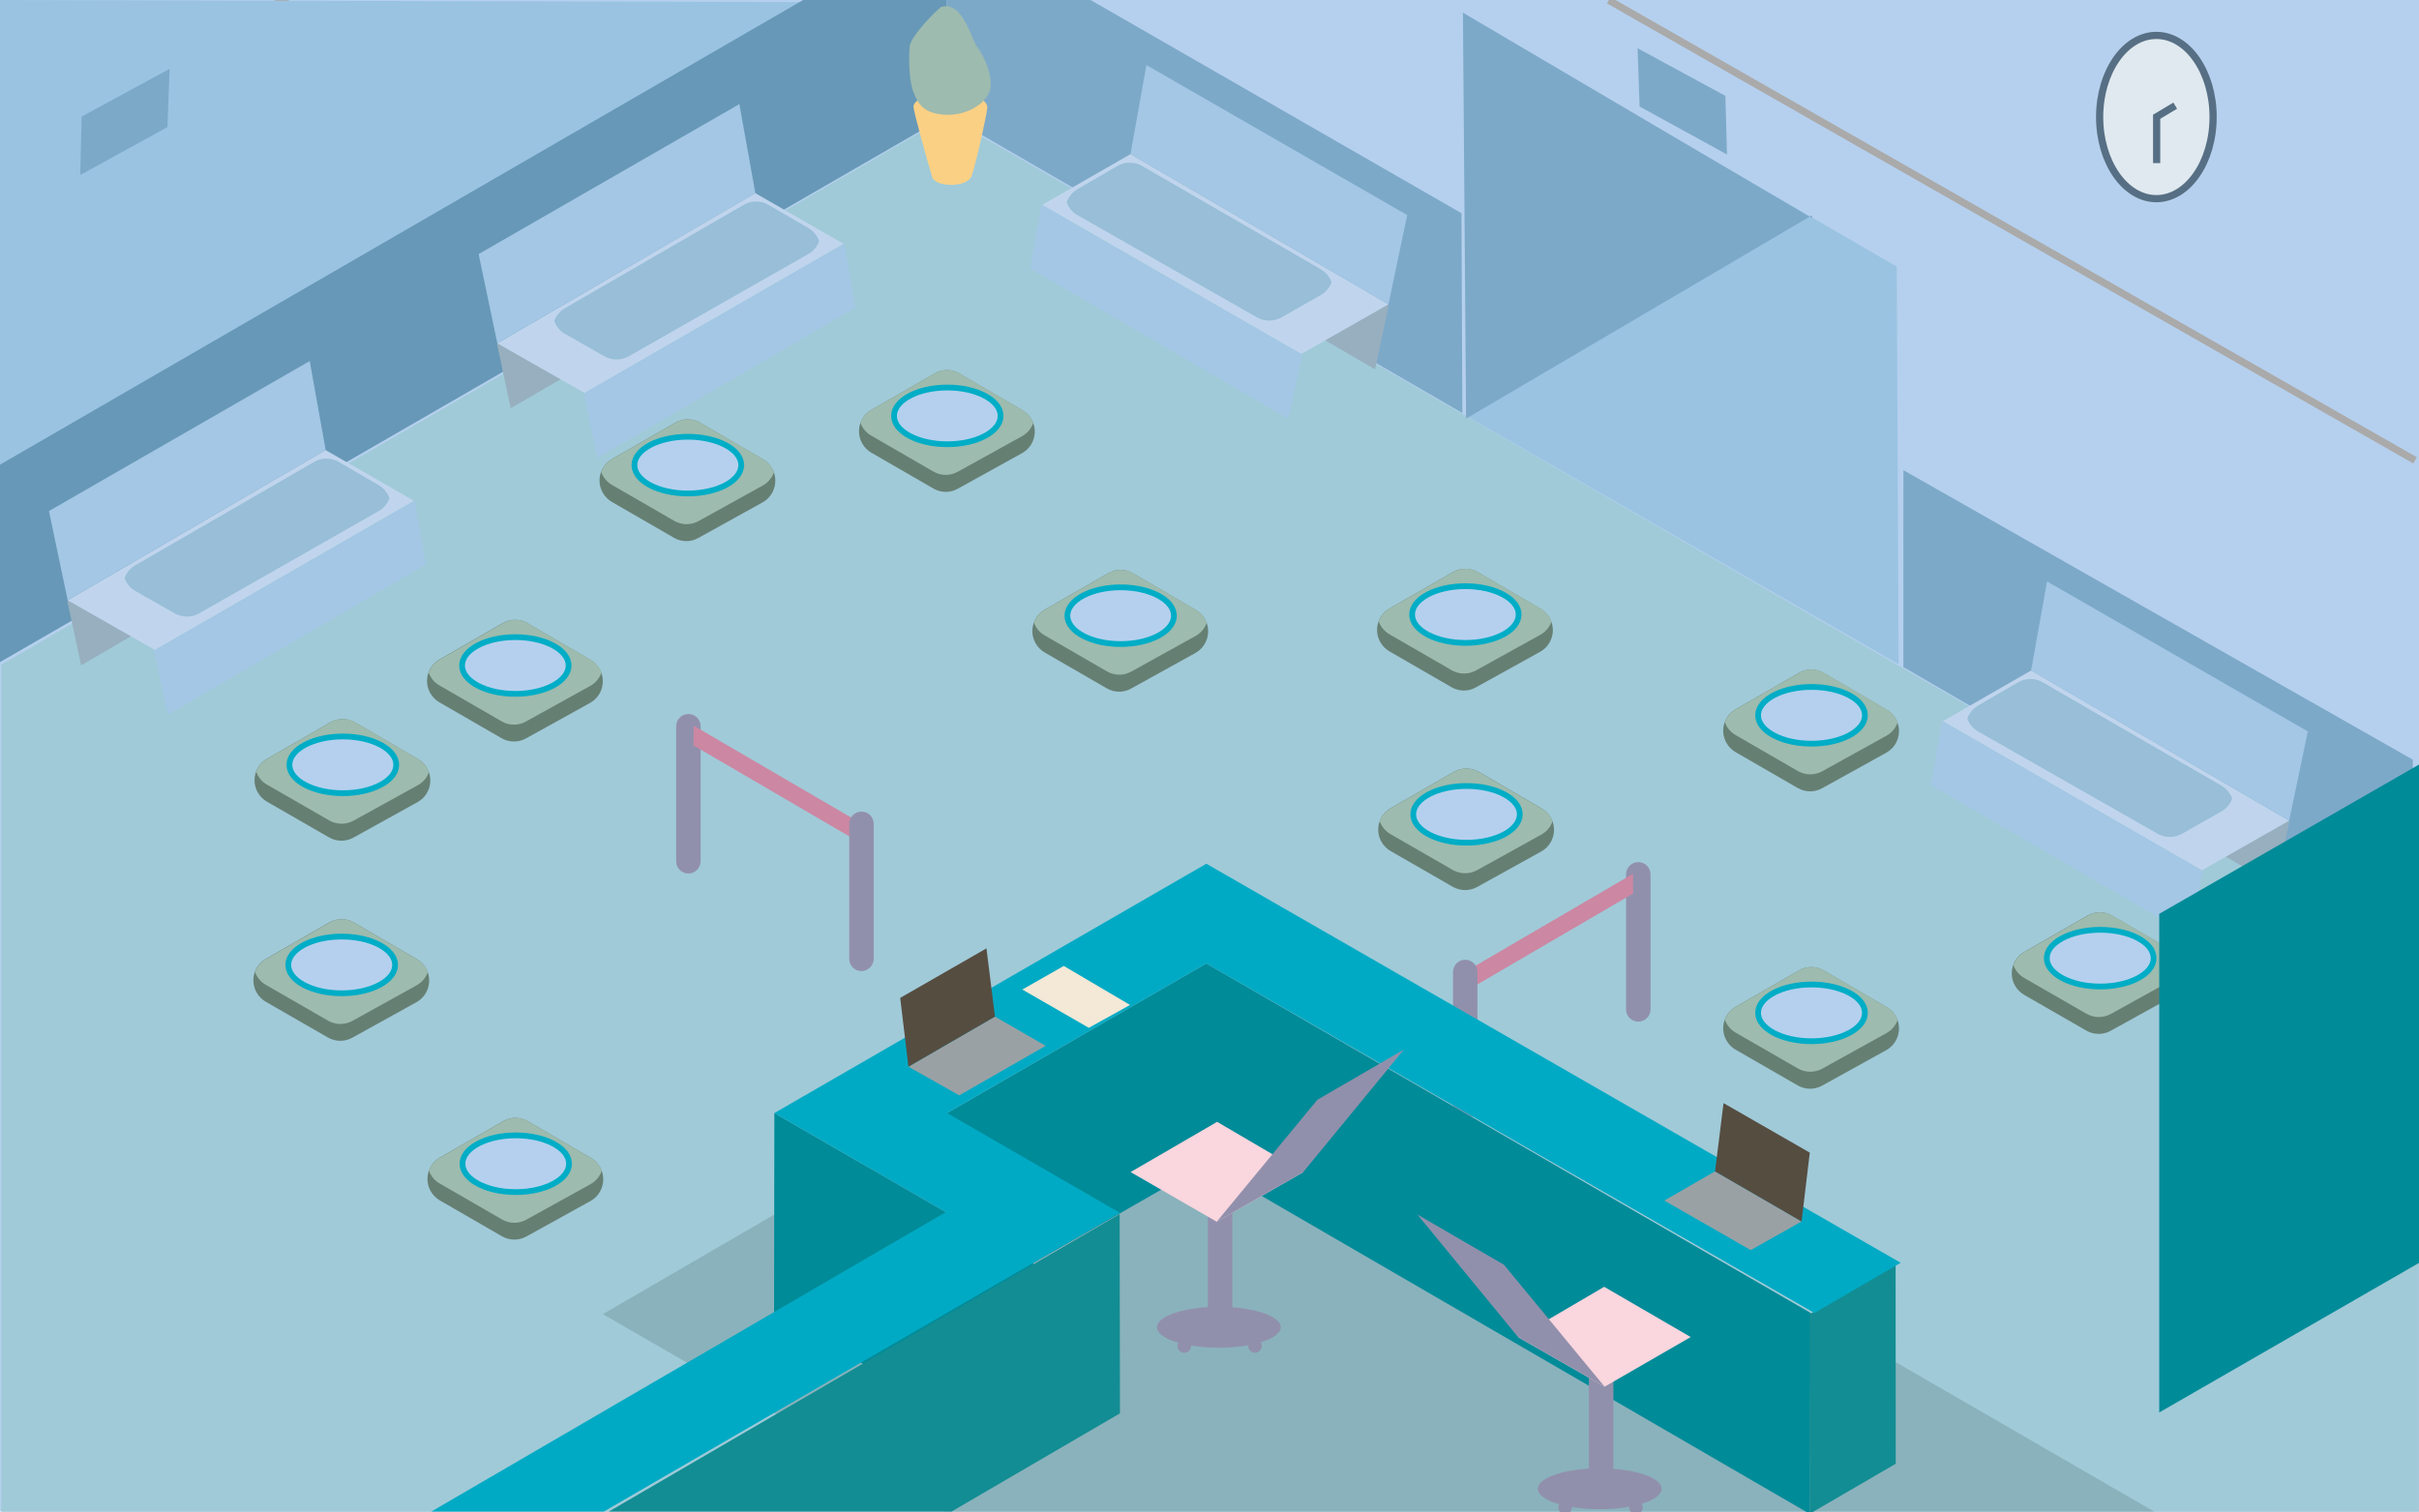
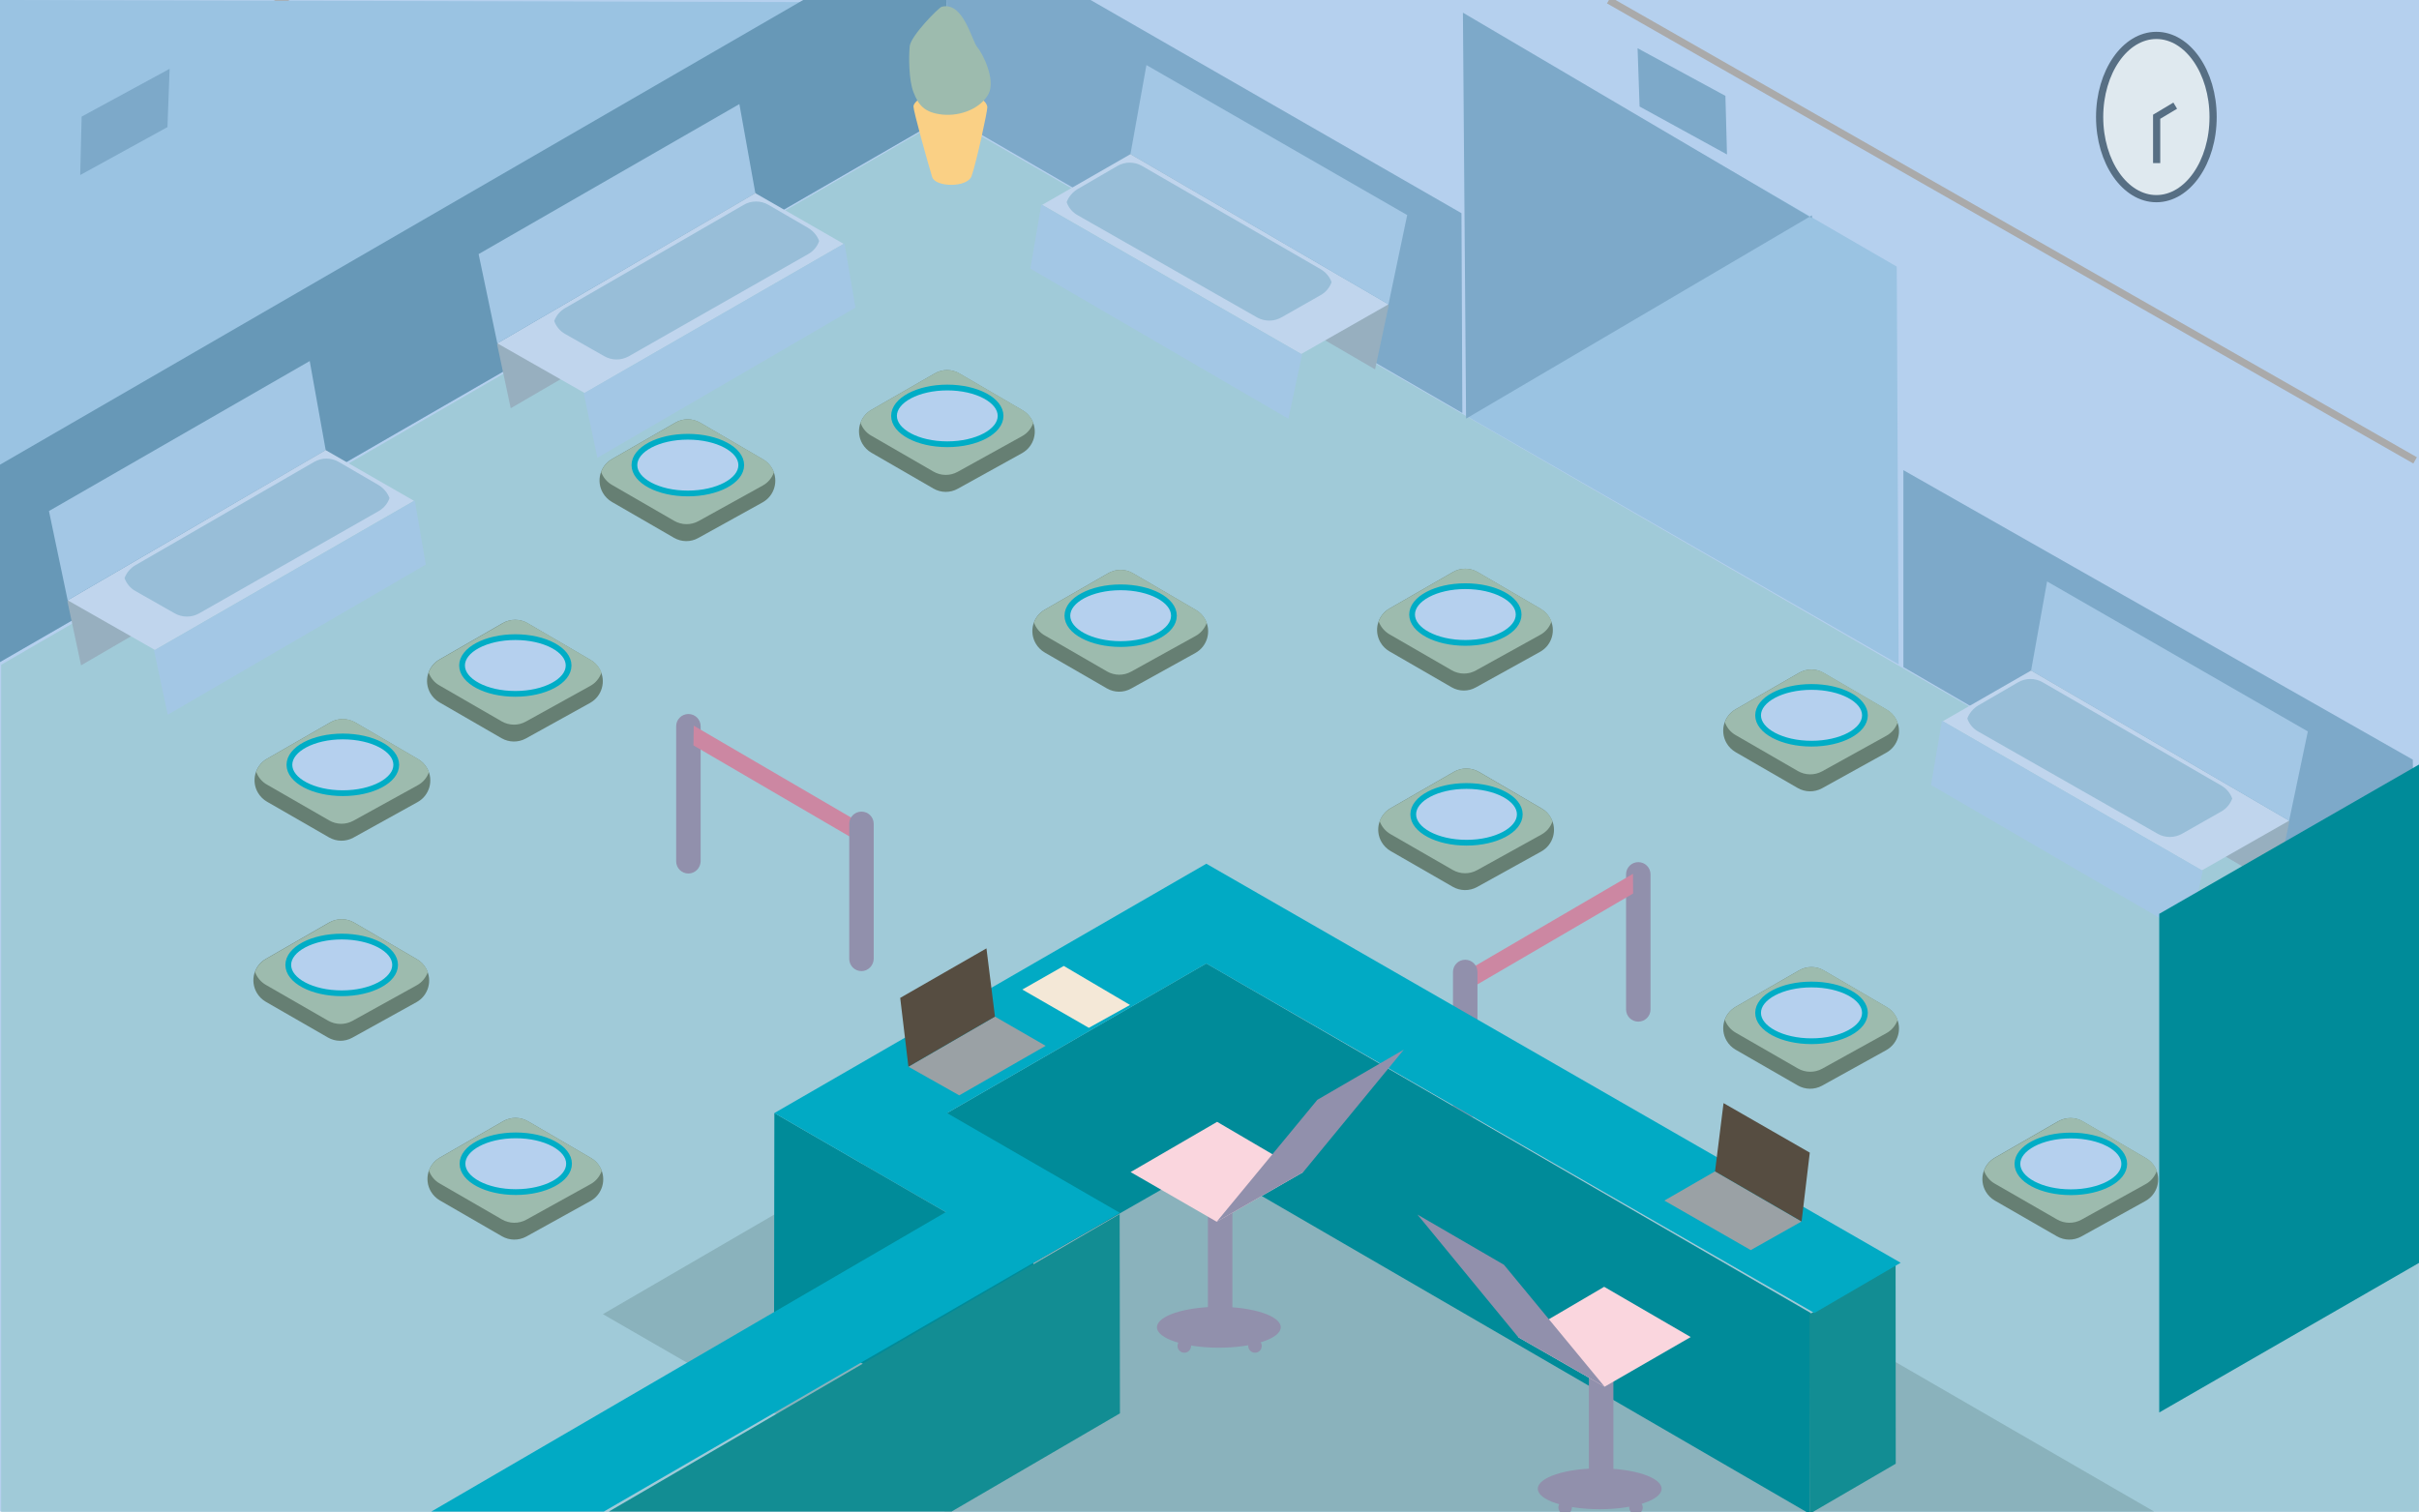
<svg xmlns="http://www.w3.org/2000/svg" version="1.1" id="HOSPITAL" x="0px" y="0px" viewBox="0 0 1680 1050" style="enable-background:new 0 0 1680 1050;" xml:space="preserve">
  <style type="text/css">
	.st0{fill:#B5D0EE;}
	.st1{fill:none;stroke:#AAAAAA;stroke-width:5;stroke-miterlimit:10;}
	.st2{fill:#7DA9C9;}
	.st3{fill:#9AC3E2;}
	.st4{fill:#A0CAD8;}
	.st5{fill:#6798B7;}
	.st6{fill:#97AFBF;}
	.st7{fill:#C0D5ED;}
	.st8{fill:#A3C7E5;}
	.st9{fill:#98BED8;}
	.st10{fill:#667F73;}
	.st11{fill:#9DBBAE;}
	.st12{fill:#B5D0EE;stroke:#00ADC6;stroke-width:4;stroke-miterlimit:10;}
	.st13{fill:#9190AC;}
	.st14{fill:#CC87A2;}
	.st15{fill:#8AB2BC;}
	.st16{fill:#008B99;}
	.st17{fill:#128D93;}
	.st18{fill:#01AAC4;}
	.st19{fill:#F4E8D7;}
	.st20{fill:#9AA1A5;}
	.st21{fill:#564D41;}
	.st22{fill:#FAD085;}
	.st23{fill:#DFE9EF;stroke:#576F84;stroke-width:5;stroke-miterlimit:10;}
	.st24{fill:none;stroke:#576F84;stroke-width:5;stroke-miterlimit:10;}
	.st25{display:none;}
	.st26{display:inline;fill:#A1CAD8;}
	.st27{display:inline;fill:#F9B9A2;}
	.st28{display:inline;opacity:0.56;fill:#C8A498;enable-background:new    ;}
	.st29{display:inline;}
	.st30{fill:#5D4D49;}
	.st31{fill:#96736B;}
	.st32{display:inline;fill:#3E65A0;}
	.st33{display:inline;opacity:0.22;fill:#3E65A0;enable-background:new    ;}
	.st34{display:inline;fill:#5D4D49;}
	.st35{display:inline;fill:#C0D6EE;}
	.st36{display:inline;opacity:0.44;fill:#3E65A0;enable-background:new    ;}
	.st37{display:inline;fill:#404040;}
	.st38{fill:#FAD6DE;}
</style>
  <g id="CLINICA">
    <g id="BACK">
      <rect class="st0" width="1680" height="1050" />
      <line class="st1" x1="1677.3" y1="319.8" x2="1117.3" y2="0.2" />
      <polygon class="st2" points="658.6,80.3 1015.6,286.9 1015,148.1 757.4,0 657.4,0   " />
      <polygon class="st2" points="1677.6,670 1321.9,463.4 1321.9,326.6 1675.7,527.7   " />
      <line class="st1" x1="-1.1" y1="113.9" x2="202.1" y2="-3.4" />
      <polygon class="st3" points="658.6,79.7 0,459.9 0,0 657.5,1.7   " />
      <polygon class="st4" points="1679.9,1050.2 1679.9,671 657.9,81 0.8,461.8 0.8,1050.2   " />
      <polygon class="st5" points="0,322.8 0,459.9 658.6,79.7 657.4,0 557.8,0   " />
      <polygon class="st3" points="1018.2,11.9 1018.2,288.8 1318.6,461.5 1317.3,185.2   " />
      <polygon class="st2" points="1016,8.8 1018.2,290.8 1258.4,149.6 1258.4,151.5   " />
      <g>
        <polygon class="st6" points="46.8,417.6 56.3,462.2 235.5,357.9 226.3,312.3    " />
        <polygon class="st7" points="47,417 107.6,451.5 287.5,347.9 226.2,312.7    " />
        <polygon class="st8" points="34,355 47,417 226.2,312.7 215.1,250.8    " />
        <polygon class="st8" points="107,451.9 116.5,496.5 295.7,392.2 288.1,347.7    " />
        <path class="st9" d="M263,337l-27.7-16.1c-5.3-3.1-11.9-3.1-17.2,0l-124,71.7c-3.5,2-6.2,5.2-7.6,9c1.4,3.8,4,7,7.6,9l27.1,15.4     c5.2,3,11.6,3.1,16.9,0.2l124.6-71c3.7-2,6.5-5.3,7.8-9.2C269.1,342.2,266.4,339.1,263,337z" />
      </g>
      <g>
        <polygon class="st6" points="345.2,239 354.7,283.6 533.9,179.3 524.8,133.7    " />
        <polygon class="st7" points="345.4,238.5 406,273 585.9,169.4 524.6,134.2    " />
        <polygon class="st8" points="332.4,176.5 345.4,238.5 524.6,134.2 513.5,72.3    " />
        <polygon class="st8" points="405.4,273.3 414.9,318 594.1,213.7 586.5,169.1    " />
        <path class="st9" d="M561.4,158.4l-27.7-16.1c-5.3-3.1-11.9-3.1-17.2,0l-124,71.7c-3.5,2-6.2,5.2-7.6,9c1.4,3.8,4,7,7.6,9     l27.1,15.4c5.2,3,11.6,3.1,16.9,0.2l124.6-71c3.7-2,6.5-5.3,7.8-9.2C567.5,163.6,564.8,160.5,561.4,158.4z" />
      </g>
      <g>
        <polygon class="st6" points="784.9,106.7 775.8,152.3 955,256.6 964.5,212    " />
        <polygon class="st7" points="785.1,107.1 723.8,142.3 903.7,245.9 964.3,211.4    " />
        <polygon class="st8" points="796.2,45.2 785.1,107.1 964.3,211.4 977.3,149.4    " />
        <polygon class="st8" points="723.2,142.1 715.6,186.6 894.8,290.9 904.3,246.3    " />
        <path class="st9" d="M740.8,140.4c1.3,3.9,4.1,7.2,7.8,9.2l124.6,71c5.3,2.9,11.7,2.8,16.9-0.2l27.1-15.4c3.6-2,6.2-5.2,7.6-9     c-1.4-3.8-4.1-7-7.6-9l-124-71.7c-5.3-3.1-11.9-3.1-17.2,0l-27.7,16.1C744.9,133.5,742.2,136.6,740.8,140.4z" />
      </g>
      <g>
        <polygon class="st6" points="1410.4,465.4 1401.3,511 1580.5,615.3 1590,570.6    " />
        <polygon class="st7" points="1410.6,465.8 1349.3,501 1529.2,604.6 1589.8,570.1    " />
        <polygon class="st8" points="1421.7,403.9 1410.6,465.8 1589.8,570.1 1602.8,508.1    " />
        <polygon class="st8" points="1348.7,500.7 1341.1,545.3 1520.3,649.6 1529.8,604.9    " />
        <path class="st9" d="M1366.3,499.1c1.3,3.9,4.1,7.2,7.8,9.2l124.6,71c5.3,2.9,11.7,2.8,16.9-0.2l27.1-15.4c3.6-2,6.2-5.2,7.6-9     c-1.4-3.8-4.1-7-7.6-9l-124-71.7c-5.3-3.1-11.9-3.1-17.2,0l-27.7,16.1C1370.4,492.2,1367.7,495.3,1366.3,499.1z" />
      </g>
      <g id="niveles">
        <g id="cojin">
          <path class="st10" d="M349.5,778.8l-44,25.3c-8.2,4.7-11.1,15.2-6.3,23.5c1.5,2.6,3.7,4.8,6.3,6.3l43.1,24.9      c5.2,3,11.6,3.1,16.9,0.2l44.6-24.7c8.3-4.6,11.3-15.1,6.7-23.4c-1.5-2.7-3.7-5-6.4-6.5l-43.7-25.5      C361.4,775.8,354.8,775.8,349.5,778.8z" />
          <path class="st11" d="M410.4,804.4l-43.7-25.5c-5.3-3.1-11.9-3.1-17.2,0l-44,25.3c-3.5,2-6.2,5.2-7.6,9c1.4,3.8,4,7,7.6,9      l43.1,24.9c5.2,3,11.6,3.1,16.9,0.2l44.6-24.7c3.7-2,6.4-5.3,7.8-9.2C416.6,809.6,413.9,806.4,410.4,804.4z" />
          <ellipse class="st12" cx="358.2" cy="808.4" rx="37" ry="19.7" />
        </g>
        <g id="cojin-2">
          <path class="st10" d="M228.6,640.8l-44,25.3c-8.2,4.7-11.1,15.2-6.3,23.5c1.5,2.6,3.7,4.8,6.3,6.3l43.1,24.8      c5.2,3,11.6,3.1,16.9,0.2l44.6-24.7c8.3-4.6,11.3-15.1,6.7-23.4c-1.5-2.7-3.7-5-6.4-6.5l-43.7-25.5      C240.6,637.8,234,637.8,228.6,640.8z" />
          <path class="st11" d="M289.6,666.4l-43.7-25.5c-5.3-3.1-11.9-3.1-17.2,0l-44,25.3c-3.5,2-6.2,5.2-7.6,9c1.4,3.8,4.1,7,7.6,9      l43.1,24.8c5.2,3,11.6,3.1,16.9,0.2l44.6-24.7c3.7-2,6.4-5.3,7.8-9.2C295.8,671.6,293.1,668.4,289.6,666.4z" />
          <ellipse class="st12" cx="237.3" cy="670.3" rx="37.1" ry="19.7" />
        </g>
        <g id="cojin-3">
          <path class="st10" d="M229.4,501.8l-44,25.3c-8.2,4.7-11.1,15.3-6.3,23.5c1.5,2.6,3.7,4.8,6.3,6.3l43.1,24.8      c5.2,3,11.6,3.1,16.9,0.2l44.6-24.7c8.3-4.6,11.3-15.1,6.7-23.4c-1.5-2.7-3.7-5-6.4-6.5l-43.7-25.5      C241.3,498.8,234.7,498.7,229.4,501.8z" />
          <path class="st11" d="M290.4,527.3l-43.7-25.5c-5.3-3.1-11.9-3.1-17.2,0l-44,25.3c-3.5,2-6.2,5.2-7.6,9c1.4,3.8,4,7,7.6,9      l43.1,24.8c5.2,3,11.6,3.1,16.9,0.2l44.6-24.6c3.7-2,6.5-5.3,7.8-9.2C296.5,532.5,293.8,529.4,290.4,527.3z" />
          <ellipse class="st12" cx="238.1" cy="531.3" rx="37.1" ry="19.7" />
        </g>
        <g id="cojin-4">
          <path class="st10" d="M349.2,432.8l-44,25.3c-8.2,4.7-11.1,15.2-6.3,23.5c1.5,2.6,3.7,4.8,6.3,6.3l43.1,24.9      c5.2,3,11.6,3.1,16.9,0.2l44.6-24.7c8.3-4.6,11.3-15.1,6.7-23.4c-1.5-2.7-3.7-5-6.4-6.5l-43.7-25.5      C361.2,429.8,354.6,429.8,349.2,432.8z" />
          <path class="st11" d="M410.2,458.4l-43.7-25.5c-5.3-3.1-11.9-3.1-17.2,0l-44,25.3c-3.5,2-6.2,5.2-7.6,9c1.4,3.8,4,7,7.6,9      l43.1,24.9c5.2,3,11.6,3.1,16.9,0.1l44.6-24.7c3.7-2,6.4-5.3,7.8-9.2C416.4,463.5,413.7,460.4,410.2,458.4z" />
          <ellipse class="st12" cx="357.9" cy="462.3" rx="37" ry="19.7" />
        </g>
        <g id="cojin-5">
          <path class="st10" d="M469,293.6l-44,25.3c-8.2,4.7-11.1,15.2-6.3,23.5c1.5,2.6,3.7,4.8,6.3,6.3l43.1,24.9      c5.2,3,11.6,3.1,16.9,0.1l44.6-24.7c8.3-4.6,11.3-15.1,6.7-23.4c-1.5-2.7-3.7-5-6.4-6.5l-43.7-25.5      C480.9,290.5,474.3,290.5,469,293.6z" />
          <path class="st11" d="M530,319.1l-43.7-25.5c-5.3-3.1-11.9-3.1-17.2,0l-44,25.3c-3.5,2-6.2,5.2-7.6,9c1.4,3.8,4.1,7,7.6,9      l43.1,24.9c5.2,3,11.6,3.1,16.9,0.2l44.6-24.7c3.7-2,6.4-5.3,7.8-9.2C536.1,324.3,533.5,321.1,530,319.1z" />
          <ellipse class="st12" cx="477.7" cy="323.1" rx="37.1" ry="19.7" />
        </g>
        <g id="cojin-6">
          <path class="st10" d="M649.2,259.4l-44,25.3c-8.2,4.7-11.1,15.2-6.3,23.5c1.5,2.6,3.7,4.8,6.3,6.3l43.1,24.9      c5.2,3,11.6,3.1,16.9,0.1l44.6-24.7c8.3-4.6,11.3-15,6.7-23.3c-1.5-2.7-3.7-5-6.4-6.5l-43.7-25.5      C661.1,256.3,654.5,256.3,649.2,259.4z" />
          <path class="st11" d="M710.1,284.9l-43.7-25.5c-5.3-3.1-11.9-3.1-17.2,0l-44,25.3c-3.5,2-6.2,5.2-7.6,9c1.4,3.8,4,7,7.6,9      l43.1,24.9c5.2,3,11.6,3.1,16.9,0.1l44.6-24.7c3.7-2,6.4-5.3,7.8-9.2C716.3,290.1,713.6,286.9,710.1,284.9z" />
          <ellipse class="st12" cx="657.9" cy="288.9" rx="37" ry="19.7" />
        </g>
        <g id="cojin-7">
          <path class="st10" d="M769.6,398.2l-44,25.3c-8.2,4.7-11.1,15.2-6.3,23.5c1.5,2.6,3.7,4.8,6.3,6.3l43.1,24.9      c5.2,3,11.6,3.1,16.9,0.1l44.6-24.7c8.3-4.6,11.3-15.1,6.7-23.4c-1.5-2.7-3.7-5-6.4-6.5l-43.7-25.5      C781.5,395.1,775,395.1,769.6,398.2z" />
          <path class="st11" d="M830.6,423.7l-43.7-25.5c-5.3-3.1-11.9-3.1-17.2,0l-44,25.3c-3.5,2-6.2,5.2-7.6,9c1.4,3.8,4,7,7.6,9      l43.1,24.9c5.2,3,11.6,3.1,16.9,0.1l44.6-24.7c3.7-2,6.4-5.3,7.8-9.2C836.7,428.9,834.1,425.7,830.6,423.7z" />
          <ellipse class="st12" cx="778.3" cy="427.7" rx="37" ry="19.7" />
        </g>
        <g id="cojin-8">
          <path class="st10" d="M1009,397.4l-44,25.3c-8.2,4.7-11.1,15.2-6.3,23.5c1.5,2.6,3.7,4.8,6.3,6.3l43.1,24.9      c5.2,3,11.6,3.1,16.9,0.1l44.6-24.7c8.3-4.6,11.3-15.1,6.7-23.4c-1.5-2.7-3.7-5-6.4-6.5l-43.7-25.5      C1020.9,394.3,1014.3,394.3,1009,397.4z" />
          <path class="st11" d="M1070,422.9l-43.7-25.5c-5.3-3.1-11.9-3.1-17.2,0l-44,25.3c-3.5,2-6.2,5.2-7.6,9c1.4,3.8,4.1,7,7.6,9      l43.1,24.9c5.2,3,11.6,3.1,16.9,0.1l44.6-24.7c3.7-2,6.4-5.3,7.8-9.2C1076.2,428.1,1073.5,424.9,1070,422.9z" />
          <ellipse class="st12" cx="1017.7" cy="426.9" rx="37" ry="19.7" />
        </g>
        <g id="cojin-9">
          <path class="st10" d="M1009.8,536.1l-44,25.3c-8.2,4.7-11.1,15.3-6.3,23.5c1.5,2.6,3.7,4.8,6.3,6.3l43.1,24.8      c5.2,3,11.6,3.1,16.9,0.2l44.6-24.7c8.3-4.6,11.3-15,6.7-23.4c-1.5-2.7-3.7-5-6.4-6.5l-43.7-25.5      C1021.7,533.1,1015.1,533.1,1009.8,536.1z" />
          <path class="st11" d="M1070.7,561.7l-43.7-25.5c-5.3-3.1-11.9-3.1-17.2,0l-44,25.3c-3.5,2-6.2,5.2-7.6,9c1.4,3.8,4.1,7,7.6,9      l43.1,24.8c5.2,3,11.6,3.1,16.9,0.2l44.6-24.7c3.7-2,6.5-5.3,7.8-9.2C1076.9,566.8,1074.2,563.7,1070.7,561.7z" />
          <ellipse class="st12" cx="1018.5" cy="565.7" rx="37" ry="19.7" />
        </g>
        <g id="cojin-10">
          <path class="st10" d="M1249.4,467.4l-44,25.3c-8.2,4.7-11.1,15.2-6.3,23.5c1.5,2.6,3.7,4.8,6.3,6.3l43.1,24.9      c5.2,3,11.6,3.1,16.9,0.2l44.6-24.7c8.3-4.6,11.3-15.1,6.7-23.4c-1.5-2.7-3.7-5-6.4-6.5l-43.7-25.5      C1261.3,464.3,1254.8,464.3,1249.4,467.4z" />
          <path class="st11" d="M1310.4,492.9l-43.7-25.5c-5.3-3.1-11.9-3.1-17.2,0l-44,25.3c-3.5,2-6.2,5.2-7.6,9c1.4,3.8,4,7,7.6,9      l43.1,24.9c5.2,3,11.6,3.1,16.9,0.2l44.6-24.7c3.7-2,6.4-5.3,7.8-9.2C1316.5,498.1,1313.9,494.9,1310.4,492.9z" />
          <ellipse class="st12" cx="1258.1" cy="496.9" rx="37.1" ry="19.7" />
        </g>
        <g id="cojin-11">
          <path class="st10" d="M1249.4,674.1l-44,25.3c-8.2,4.7-11.1,15.2-6.3,23.5c1.5,2.6,3.7,4.8,6.3,6.3l43.1,24.8      c5.2,3,11.6,3.1,16.9,0.2l44.6-24.7c8.3-4.6,11.3-15.1,6.7-23.4c-1.5-2.7-3.7-5-6.4-6.5l-43.7-25.5      C1261.3,671,1254.8,671,1249.4,674.1z" />
          <path class="st11" d="M1310.4,699.6l-43.7-25.5c-5.3-3.1-11.9-3.1-17.2,0l-44,25.3c-3.5,2-6.2,5.2-7.6,9c1.4,3.8,4.1,7,7.6,9      l43.1,24.8c5.2,3,11.6,3.1,16.9,0.2l44.6-24.7c3.7-2,6.4-5.3,7.8-9.2C1316.5,704.8,1313.9,701.6,1310.4,699.6z" />
          <ellipse class="st12" cx="1258.1" cy="703.6" rx="37.1" ry="19.7" />
        </g>
        <g id="cojin-12">
-           <path class="st10" d="M1449.8,636l-44,25.3c-8.2,4.7-11.1,15.2-6.3,23.5c1.5,2.6,3.7,4.8,6.3,6.3l43.1,24.8      c5.2,3,11.6,3.1,16.9,0.2l44.6-24.7c8.3-4.6,11.3-15,6.7-23.3c-1.5-2.7-3.7-5-6.4-6.5l-43.8-25.5      C1461.8,633,1455.2,633,1449.8,636z" />
-           <path class="st11" d="M1510.8,661.6l-43.7-25.5c-5.3-3.1-11.9-3.1-17.2,0l-44,25.3c-3.5,2-6.2,5.2-7.6,9c1.4,3.8,4,7,7.6,9      l43.1,24.8c5.2,3,11.6,3.1,16.9,0.2l44.6-24.7c3.7-2,6.4-5.3,7.8-9.2C1517,666.8,1514.3,663.6,1510.8,661.6z" />
-           <ellipse class="st12" cx="1458.6" cy="665.6" rx="37.1" ry="19.7" />
+           <path class="st10" d="M1429.4,778.9l-44,25.3c-8.2,4.7-11.1,15.2-6.3,23.5c1.5,2.6,3.7,4.8,6.3,6.3l43.1,24.8      c5.2,3,11.6,3.1,16.9,0.2l44.6-24.7c8.3-4.6,11.3-15,6.7-23.3c-1.5-2.7-3.7-5-6.4-6.5l-43.8-25.5      C1441.4,775.9,1434.8,775.9,1429.4,778.9z" />
+           <path class="st11" d="M1490.4,804.5l-43.7-25.5c-5.3-3.1-11.9-3.1-17.2,0l-44,25.3c-3.5,2-6.2,5.2-7.6,9c1.4,3.8,4,7,7.6,9      l43.1,24.8c5.2,3,11.6,3.1,16.9,0.2l44.6-24.7c3.7-2,6.4-5.3,7.8-9.2C1496.6,809.7,1493.9,806.5,1490.4,804.5z" />
+           <ellipse class="st12" cx="1438.2" cy="808.5" rx="37.1" ry="19.7" />
        </g>
      </g>
      <g id="cerca_2">
        <path class="st13" d="M1137.8,709.7L1137.8,709.7c4.7,0,8.5-3.8,8.5-8.5v-93.8c0-4.7-3.8-8.5-8.5-8.5l0,0c-4.7,0-8.5,3.8-8.5,8.5     v93.8C1129.3,705.9,1133.1,709.7,1137.8,709.7z" />
        <polygon class="st14" points="1018.5,674.5 1018.4,688.3 1134.2,620.7 1134.1,607    " />
        <path class="st13" d="M1017.6,777.5L1017.6,777.5c4.7,0,8.5-3.8,8.5-8.5v-93.8c0-4.7-3.8-8.5-8.5-8.5l0,0c-4.7,0-8.5,3.8-8.5,8.5     V769C1009.1,773.7,1012.9,777.5,1017.6,777.5z" />
      </g>
      <g id="Cerca1">
        <path class="st13" d="M478.1,606.8L478.1,606.8c-4.7,0-8.5-3.8-8.5-8.5v-93.8c0-4.7,3.8-8.5,8.5-8.5l0,0c4.7,0,8.5,3.8,8.5,8.5     v93.8C486.5,603,482.7,606.8,478.1,606.8z" />
        <polygon class="st14" points="481.8,504.1 481.6,517.8 597.4,585.4 597.4,571.6    " />
        <path class="st13" d="M598.3,674.6L598.3,674.6c-4.7,0-8.5-3.8-8.5-8.5v-93.8c0-4.7,3.8-8.5,8.5-8.5l0,0c4.7,0,8.5,3.8,8.5,8.5     v93.8C606.7,670.7,602.9,674.6,598.3,674.6z" />
      </g>
      <polygon class="st15" points="837.8,669.3 418.7,912.9 656.3,1050 1496,1050   " />
      <polygon class="st16" points="1256.8,1051.6 837.8,808.5 657,912 657.7,773.2 837.8,669.3 1257.5,912.1   " />
      <polygon class="st16" points="537.8,773.2 537.6,911.8 717.8,1015.8 717.7,877.2   " />
      <polygon class="st17" points="1316.5,878.4 1256.7,913 1256.8,1051.6 1316.6,1016.8   " />
      <polygon class="st17" points="422.9,1050 660.9,1050 777.8,981.8 777.6,843.4   " />
      <polygon class="st18" points="537.8,773.2 656.9,842 299.6,1050 419.4,1050 717.7,877.2 777.7,842.5 657.7,773.2 837.8,669.3     1260.1,912.1 1320,877.2 837.8,600   " />
      <polygon class="st16" points="1680,531.1 1499.6,634.8 1499.6,981.2 1680,877.3   " />
      <polygon id="papeles" class="st19" points="756.2,714 784.8,698.1 738.8,671 710,687.4   " />
      <g id="Avisos">
        <polygon class="st2" points="1138.7,74 1199.4,107.3 1198.3,66.6 1137.3,33.5    " />
        <polygon class="st2" points="117.8,47.8 56.7,81 55.7,121.6 116.3,88.3    " />
      </g>
      <g id="Comp1">
        <polygon class="st20" points="666.2,760.9 726.2,726.5 691,706.2 630.9,741    " />
        <polygon class="st21" points="625.2,693.2 685.1,658.8 691,706.2 630.9,741    " />
      </g>
      <g id="Comp2">
        <polygon class="st20" points="1251.2,848.5 1191.1,813.7 1155.9,834 1215.9,868.4    " />
        <polygon class="st21" points="1251.2,848.5 1191.1,813.7 1197,766.3 1256.9,800.7    " />
      </g>
      <g id="Matera">
        <path class="st22" d="M634.4,74c0,3.3,9.9,38.9,13,49c2.2,7.1,24.5,7.6,27.4-0.8c3.5-10.1,10.9-44.6,10.9-47.6     s-4.3-10.3-26.1-10.6C642.2,63.7,634.4,70.7,634.4,74z" />
        <path class="st11" d="M654,4.7c-2,0.5-21.5,20.2-22.2,27.4s-0.7,23.5,2.6,31.9c3.3,8.5,7.2,14.3,20.2,15.6     c13,1.3,26.7-4.6,31.9-14.3s-3.9-28-7.8-32.6S669,0.8,654,4.7z" />
      </g>
      <g id="Reloj">
        <ellipse class="st23" cx="1497.6" cy="81.3" rx="39.4" ry="56.7" />
        <polyline class="st24" points="1497.8,113.3 1497.8,81.1 1510.7,73.4    " />
      </g>
    </g>
  </g>
  <g id="Enfermera" class="st25">
    <path class="st26" d="M24.5,876.7C11,889.1,22,929,81.6,925.3s98.5-7.3,124-17s63.2-24.3,19.5-36.5S91.3,814.7,24.5,876.7z" />
    <path class="st27" d="M112.1,294.4c0,0,8.3,2.2,9.8,5.4c1.5,3.2,2.7,14.5,2.3,15.5s-1.3,6.3-1.5,7.2s-0.2,6.5,1,7.8s1.5,4.6,0,5.9   s0.4,5.3-0.2,6.3s-1.9,7.8-3.2,8.7c-1.3,0.9-1.2,2.9-1.2,5.1s0.4,6.1-4.9,7s-10.1,0.4-11.6,2.3s-2.3,18-1,20.1s4.4,4,5.3,5.1   s3.4,27,3.4,27l-35.9-20.7l-14-18.2c1.6-1.7,3-3.6,4-5.7c1.9-3.8,5.1-19.9,3.6-22.2c-1.5-2.3-7-20.9-6.1-24.1s-6.8-16.9-0.6-23.5   S102.6,289.8,112.1,294.4z" />
    <path class="st28" d="M123.7,330.4c-1.3-1.3-1.3-7-1-7.8s1-6.1,1.5-7.2s-1.2-10.4-2.7-13.6s-7.8-8.5-7.8-8.5   c-9.5-4.6-46.3,3.7-52.4,10.2c-6.1,6.6,1.5,20.3,0.6,23.5s4.6,21.8,6.1,24.1s-1.7,18.4-3.6,22.2c-1,2.1-2.4,4-4,5.7l9.1,11.8   c-0.2-0.6,0.1-1.1,0.9-1.5c4.4-2.1,9.7,1.7,9.5-5.7c-0.2-7.4,0.8-20.1,0.4-27s1.9-11.8,5.1,4.2c0.5,2.4,3.4,20.7,6.1,23.2   s10.2,10.1,11.4,13.1c1.3,3,5.9,12.9,3.4,15.4s-11.5-5.1-19.7-10.4c-5.5-3.6-13-7.2-15.9-9.8l3.7,4.8l35.9,20.7c0,0-2.5-26-3.4-27   s-4-3-5.3-5.1s-0.4-18.2,1-20.1s6.3-1.5,11.6-2.3s4.9-4.9,4.9-7s0-4.2,1.3-5.1c1.3-0.8,2.5-7.6,3.2-8.7s-1.3-5.1,0.2-6.3   S125,331.6,123.7,330.4z M71.5,336.9c-1,1.9-6.1-4.6-6.1-5.7s0-4,1.7-4.2s2.8-0.6,3.6,4C70.8,331.8,72.5,335,71.5,336.9L71.5,336.9   z M118.7,331.6c-1.9-0.8-3.8,2.7-6.4,1.5c-2.7-1.3,7.5,3.6,1.4,7.8c3.2,1.7,13.7,0.9,0.4,10.2c5.7,1.9,5.9,9.9-2.6,10.6   c-6.4,0.5-22.8-4.5-27.4-12.5c-4.7-8-6.4-14.3-2-14.3s18-11.1,17.8-12c-0.7-3.7,4.6-15.2,11.5-2.4c3.6-3.6,6-5.1,3.8-7.4   c-2.1-2.3-8.5-1.9-7.6-4.9s4.2-11.6,11.4-9.3c0,0,8.4,12.3,1.7,15.2c-6.7,3,1.7,14.4,3.4,18.8S120.6,332.5,118.7,331.6z" />
    <g id="cara" class="st29">
      <path class="st30" d="M113.8,314.4c-0.2-0.9-0.7-1.8-1.5-2.3c-0.3-0.2-0.7-0.4-1-0.6c-0.6-0.3-1.2-0.5-1.8-0.7    c-0.7-0.2-1.2-0.3-1.2-0.3c-0.9-0.2-1.9-0.3-2.9-0.4c-0.6,0-1.1,0-1.7,0c-0.9,0-1.8,0.3-2.6,0.8l2.7-0.1c0.5,0,1.1,0,1.6,0    c0.9,0.1,1.9,0.2,2.8,0.4c0,0,0.5,0.1,1.2,0.3c0.6,0.2,1.1,0.4,1.7,0.7c0.3,0.2,0.6,0.4,0.9,0.6    C112.5,313.1,113.2,313.7,113.8,314.4z" />
      <path class="st30" d="M113.8,314.3c0.4-2.4-1.2-3.2-2.2-3.7c-0.4-0.2-0.7-0.3-1.1-0.4c-0.3-0.1-0.6-0.1-0.9-0.2    c-0.2,0-0.4-0.1-0.6-0.1c-0.7-0.1-1.3-0.2-2-0.2c-1.2,0-2.4,0.2-3.6,0.3c-1.1,0.3,0.8,0-0.1,0.6c1-0.1,1.8-0.2,2.8-0.2    c0.5,0.2,1.1,0.3,1.7,0.3c0.4,0,0.8,0.2,1.1,0.4c0,0,0.5,0.1,0.8,0.1c0.2,0,0.5,0.1,0.7,0.2c0.6,0.2,0.5,0.5,0.7,0.5    C112.1,312.7,112.9,313.4,113.8,314.3z" />
      <path class="st30" d="M110.2,319.3c-1.4-2.2-6.7-2.8-11.5,1.4C100.4,320.4,106.3,316.4,110.2,319.3z" />
      <path class="st31" d="M109.9,318.9c0.4-2-2.5-5.3-7-3.8C103.6,315.6,107.6,313.8,109.9,318.9z" />
      <path class="st30" d="M108,318.6c-0.5-1.1-2.4-0.6-2.6-0.2c-0.6,1.1-0.2,2.5,0.9,3.1l0.1,0.1c0.3,0.1,0.3,0.1,0.3,0.1    c1.2-0.4,1.8-1.7,1.4-2.8C108.1,318.8,108,318.7,108,318.6z" />
      <path class="st31" d="M108.1,318.1c0.7,0.3,0.7,2,1,4.3c-0.1-0.6,0.4-2.2,0-3.8C109,318.3,108.3,318.6,108.1,318.1z" />
      <path class="st30" d="M108.7,322c-0.7-0.3-1.5-0.5-2.2-0.6c-0.3-0.1-2-0.2-2-0.2s-1.7,0-2,0s-0.5,0.2-0.7,0.4    c0.3,0.2,0.7-0.1,1-0.1c0.6,0.1,1.1,0.2,1.7,0.5c0,0,1.9-0.2,2.2-0.1C107,321.9,108.4,322.2,108.7,322z" />
      <ellipse class="st30" cx="121.6" cy="322.5" rx="0.9" ry="1.5" />
      <path class="st30" d="M122.7,323.8c-0.8-0.1-1.7,0-2.5,0.2c-0.6,0.2,0,0.3,1.2,0C121,323.9,122.6,324.9,122.7,323.8z" />
      <path class="st31" d="M119.2,320.4c-0.2,2,3.5,8.8,4.7,10.1C123,329.6,118.5,324.5,119.2,320.4z" />
      <path class="st31" d="M118.9,334.2c-0.1-0.7-3.4-0.8-3.5,1.3c0.8-0.2,0.3-0.1,1.7-0.9C117,334.4,117.4,334.8,118.9,334.2z" />
      <path class="st31" d="M121.3,345.4c-1.3-0.7-2.9-0.7-4.1,0.2C118.6,346,120,345.9,121.3,345.4z" />
      <path class="st31" d="M119.2,345.1c0,0.3-2.3-1.1-3.8-1.1c-2.1-0.2-4.2-0.4-6.3-0.8c1.7,1.4,4.8,1.2,6.1,1.6    C116.8,345.2,117.4,346.2,119.2,345.1z" />
      <path class="st31" d="M119.3,348c-1.9-0.2-3.8-0.6-5.6-1.1C114.7,347.1,117,349,119.3,348z" />
      <path class="st31" d="M120.9,343.1c-1.1-0.2-1.9,0.4-3.8-0.8C117,343.2,119.8,344.3,120.9,343.1z" />
      <path class="st30" d="M119.5,316.1c0.3,0.1,0.7,0,0.9-0.2c0.2-0.1,0.5-0.7,0.9-0.9c0.3-0.1,0.6-0.2,0.8-0.3c0,0,1.8-0.2,2,0    s-0.1,0.3,0.2,0.5c0.1-0.4,0.5-0.8,0.1-1c-0.4-0.1-0.9-0.2-1.3-0.1c-0.4,0-0.7,0-1.1,0.1c-0.4,0-0.7,0.2-1.1,0.3    c-0.4,0.2-0.8,0.5-1.1,0.9C119.7,315.6,119.6,315.8,119.5,316.1z" />
      <path class="st30" d="M119.5,316c0.3-0.2,0.6-0.9,0.9-1.1c0.5-0.3,1-0.6,1.6-0.8c0.3,0,0.6,0,0.9,0c0.4,0,0.8,0.1,1.1,0.3    c0.3,0.1,0.1,0.2,0.5,0.2c-0.1-0.4,0-0.6-0.3-0.7c-0.3-0.2-0.6-0.3-1-0.3l-1.3-0.1c-0.2-0.1-0.5-0.1-0.7,0    c-0.5,0.1-0.9,0.4-1.3,0.7C119.6,314.5,118.7,315.6,119.5,316z" />
      <path class="st31" d="M120.9,318.4c2.5,1.1,1.3,4.3,2.2,3.1C123.1,321.8,123.4,318.8,120.9,318.4z" />
      <path class="st30" d="M124.8,322.1c-1.1-0.5-0.8-1.2-2-1.1c-0.9-0.5-3.2,0.3-3.3,1.5c0-0.2,2.3-1.7,3.2-0.7    C123.4,321.8,124.1,321.9,124.8,322.1z" />
      <path class="st31" d="M119.6,317.8c-1.2,2.5-0.9,5.4,0.9,7.6C119.9,324.6,118.9,323.2,119.6,317.8z" />
      <path class="st31" d="M118.3,337.4c0.3,0.7,4.2,1.4,5.1-0.8c-0.8,0-0.8,0.5-2.2,0.8C120.3,337.8,119.3,337.8,118.3,337.4z" />
      <path class="st31" d="M121,343.1c-0.4,0.2-0.6,2.3,0.7,2.7C121.8,345.3,120.7,345,121,343.1z" />
    </g>
    <path class="st27" d="M310.1,344.5c0.5,1.5-1.6,7.9-2.5,8.2c-1.2,0.4-2.1,1.3-2.5,2.5c-0.6,1.6-1,4.8-5.1,7s-4.8,5.4-6.7,8.2   s-44.1,60.9-54.5,64c-10.5,3.1-42.5,7.9-51,6.3s-1.3-21.5,1-23.1s30.1-8.2,33.6-7.3s26.9-20.9,33-25.7s21.9-22.8,22.2-26.3   s-3.5-12.4-0.6-15.9s5.4-7.3,6-10.8s-0.3-17.1,1.3-17.4s5.4,4.1,5.4,6c2.5-1,5.7-2.9,6.7-0.3c0.9,2.5,1.9,3.5-1,6.3   c4.8-0.6,8.9,0.3,5.1,7c2.2,1,4.8,5.1,3.5,9.2S308.5,339.4,310.1,344.5z" />
    <path class="st28" d="M310.1,344.5c0.5,1.5-1.6,7.9-2.5,8.2c-1.2,0.4-2.1,1.3-2.5,2.5c-0.6,1.6-1,4.8-5.1,7s-4.8,5.4-6.7,8.2   s-44.1,60.9-54.5,64c-10.5,3.1-42.5,7.9-51,6.3s-1.3-21.5,1-23.1s30.1-8.2,33.6-7.3s26.9-20.9,33-25.7s21.9-22.8,22.2-26.3   s-3.5-12.4-0.6-15.9s5.4-7.3,6-10.8s-0.3-17.1,1.3-17.4s5.4,4.1,5.4,6c2.5-1,5.7-2.9,6.7-0.3c0.9,2.5,1.9,3.5-1,6.3   c4.8-0.6,8.9,0.3,5.1,7c2.2,1,4.8,5.1,3.5,9.2S308.5,339.4,310.1,344.5z" />
    <path class="st32" d="M203.3,419c0,0-4.3,20.5-6.4,24.2s-8.1,16.4-11.3,17.6s-11.7-6.3-16.8-6s-14.3-2.9-20.3-5.7   s-38-48.8-37.4-53.6s13-7.3,14.6-5.4s3.8-0.6,6.7-0.6s7.3,2.2,8.2,3.8s3.5-0.6,5.7-0.6s6.7,2.2,8.6,1.9s10.8,2.5,12,4.4   s5.4,7.3,8.6,5.4s2.2-3.5,5.4-1.9C183.9,404.1,203.3,412.3,203.3,419z" />
    <path class="st33" d="M203.3,419c0,0-4.3,20.5-6.4,24.2s-8.1,16.4-11.3,17.6s-11.7-6.3-16.8-6s-14.3-2.9-20.3-5.7   s-38-48.8-37.4-53.6s13-7.3,14.6-5.4s3.8-0.6,6.7-0.6s7.3,2.2,8.2,3.8s3.5-0.6,5.7-0.6s6.7,2.2,8.6,1.9s10.8,2.5,12,4.4   s5.4,7.3,8.6,5.4s2.2-3.5,5.4-1.9C183.9,404.1,203.3,412.3,203.3,419z" />
    <path class="st34" d="M123.6,308.7c0,0-2.7-9.6-5.9-10.8c-3.2-1.3-6,2.2-8.2,1.5s-7.3,1.7-7.6,4.9c-0.3,3.2,4.3,18.6-18.2,24   c15.2-8.6,6.7-17.9,1.2-16.4c-2.8,5.5-3.2,11.5-6.4,12.5c-3.2,1-3.6,1.2-4.5,0.5c-0.9-0.6-3.5-2.5-6.3-1.6   c-2.9,0.9-6.6,2.2-5.7,5.1c0.9,2.9,4.8,7,5.1,10.8s1,14.3,1,14.3s-2.1-0.3-4.7-5c-3.2-6.5-5-13.5-5.5-20.7   c-3.2-2.5,0.9,18.7,1.8,23.1S57.5,361,59.1,368s3.8,8.2,3.5,14.6s-7.8,11.1-11.1,12c-6.7,1.9-12.7,10.8-14.3,7.9s0.4-13.1-0.9-20.1   s0-13.7-0.2-17.6c-0.2-4.6,1.4-10.2,1.1-17.8c-0.3-7.6,4.9-15.3,7.4-19.1c2.5-3.8,5.3-5.4,8.5-8.2c-3-1.7,0-20.2,6.3-26.5   s9.5-14.1,16.3-18c12.4-7.2,21.8-0.4,24.3,1.5c4.9-4.2,14.5,0.2,17.8,3.4c6.7,6.4,4.2,7.6,4.2,11.4   C128,296.2,127.3,303.3,123.6,308.7z" />
    <path class="st35" d="M130.5,838.8c0,0,8,5.9,9.3,7.2s9.3,4.2,13.5,5.1s13.5,0.4,16.1,3.4s1.7,14-0.8,15.2s-25.8,4.7-31.3,3.8   s-18.2-10.6-20.7-8.9s-4.2,5.9-10.6,5.5s-15.6,0.8-20.3-4.7s-4.2-19.4,3-20.3S125.9,837.9,130.5,838.8z" />
    <path class="st32" d="M163.1,598.7c0,0,1.9,17.1-0.6,30.4c-2.5,13.3-6.3,53.9-7.6,59.6c-1.3,5.7-1.9,34.2-4.4,36.1   s-11.4,9.5-11.4,12s5.1,18.4,5.7,23.5s0,15.2-1.3,19.7s-5.7,29.2-5.7,33.6s-5.7,5.7-7,9.5s-3.8,7.6-3.2,10.1   c0.3,1.3,2.4,1.6,4.4,2.1s3.9,1.1,3.9,3c0,3.8-5.7,8.2-11.4,14c-5.7,5.8-12,7-24.7,6.3S80,836.4,80,818.7s6.3-56.4,7.6-66.6   s2.5-19.7,5.1-29.2s5.1-5.1,2.5-23.5s-7-66.6,3.8-83S153.5,580.3,163.1,598.7z" />
    <path class="st33" d="M163.1,598.7c0,0,1.9,17.1-0.6,30.4c-2.5,13.3-6.3,53.9-7.6,59.6c-1.3,5.7-1.9,34.2-4.4,36.1   s-11.4,9.5-11.4,12s5.1,18.4,5.7,23.5s0,15.2-1.3,19.7s-5.7,29.2-5.7,33.6s-5.7,5.7-7,9.5s-3.8,7.6-3.2,10.1   c0.3,1.3,2.4,1.6,4.4,2.1s3.9,1.1,3.9,3c0,3.8-5.7,8.2-11.4,14c-5.7,5.8-12,7-24.7,6.3S80,836.4,80,818.7s6.3-56.4,7.6-66.6   s2.5-19.7,5.1-29.2s5.1-5.1,2.5-23.5s-7-66.6,3.8-83S153.5,580.3,163.1,598.7z" />
    <path class="st35" d="M100.9,864.1c0,0,5.9,7.2,9.7,9.7s19.4,8.5,21.1,9.7s6.8,8.9,4.2,14.4s-11.4,8.5-16.9,8.5s-24.9-0.4-30.4-5.1   s-9.7-8.9-13.1-7.6s-4.6,2.5-8.9,0.8s-9.7-3-11-4.2s-6.3-16.9-4.2-18.4s12.7-15.4,19-14.6C76.8,858.2,94.2,856.5,100.9,864.1z" />
    <path class="st32" d="M128.2,611.4c0,0-14,21.5-15.2,24.7s-10.2,26.6-10.2,32.3s-8.2,37.4-8.2,39.9s-8.2,17.8-7.6,20.3   s2.5,8.9,4.4,15.8s6.3,53.9,7,62.1s2.5,37.4,0,43.1s-0.6,7.6,1.3,8.9S106,870,106,870s-22.2,12.7-27.2,14s-11.4,9.5-17.1,7   s-8.9-15.2-10.1-19s4.4-5.1,1.9-9.5s-10.8-38-11.4-41.8S37.7,766.2,37,756s1.9-36.1,0.6-50.7c-1.3-14.6,5.7-38,5.1-46.9   c-0.6-8.9-2.5-33.6,1.9-45.6S126.9,585.4,128.2,611.4z" />
    <path class="st33" d="M60.5,873.8c-1.6-5.7-8.1-38.1-7.3-51.9s9.7-17,13.8-29.2c3.3-10.3,3.3-21.3,0-31.6   c-2.4-7.3-13.8-7.3-20.3-12.2s-3.2-38.1,0.8-51.1c4.1-13,8.1-41.3,13.8-54.3s29.1-9.3,31.6-9.7c10-1.6,14.2,3.3,16.8,11.2   c1.6-4.3,2.9-7.8,3.3-8.9c1.3-3.2,15.2-24.7,15.2-24.7c-1.3-26-79.2-10.8-83.7,1.3c-4.4,12-2.5,36.8-1.9,45.6s-6.3,32.3-5.1,46.9   c1.3,14.6-1.3,40.6-0.6,50.7s4.4,60.9,5.1,64.7s8.9,37.4,11.4,41.8s-3.2,5.7-1.9,9.5s4.4,16.5,10.1,19c2.4,1,4.8,0.2,7.2-1.1   C65.3,884.9,62.5,879.5,60.5,873.8z" />
    <path class="st32" d="M166.9,609.7c0,0-3.4-35.5-5.1-41.4s-3.4-30.4-5.9-38.9s-4.2-27.9-2.5-35.5s7.6-39.7,7.6-43.1   s-11.9-22.8-17-28.7s-15.2-21.1-17.7-27s-4.2-5.9-11-4.2s-7.6-0.8-10.1-2.5s1.7,26.2,1.7,26.2s-15.2-14.4-19.4-17.8   s-17.8-9.3-20.3-11.8s-7.6-12.7-7.6-12.7s-7.6,16.1-11.8,19.4c-4.2,3.4-14.4,5.9-15.2,11c-0.8,5.1,5.9,26.2,9.3,38.9   c3.4,12.7,15.2,44,14.4,54.9s-2.5,51.6-5.1,63.4c-2.5,11.8-3.4,14.4-5.1,26.2s-6.8,31.3-3.4,33c3.4,1.7,50.7,5.1,58.3,6.8   s33.8-2.5,40.6-4.2S166.9,609.7,166.9,609.7z" />
    <path class="st33" d="M153,511c-0.5-6.8-0.5-13.4,0.3-17.1c1.3-5.9,5.2-26.8,6.9-37.3c-4.5-3.9-9.1-6.9-11.7-7.5   c-6.8-1.6-15.1,21-24.8,22.6S97,462,94.5,456.8c-2.4-5.2-6.5-26.4-10.5-32.9s-27.6-13-34-12.2c-2.7,0.3-9.2,1.2-15.8,2.2   c2.1,8.5,5.5,19.7,7.6,27.5c2.4,9.2,9.3,28,12.6,41.9c20.1,6.2,5.3,50.1,6.1,59.6c0.8,9.7-1.6,16.2,4.1,31.6s4.9,22.7-2.4,29.2   c-6.3,5.6,11.4,12.9,23.7,20c7.1,0.7,12.9,1.4,15.2,1.9c3.4,0.5,6.8,0.6,10.1,0.2c6.1-3.5,14.2-8.7,26.4-14.8   c29.2-14.6,29.2-8.1,25.6-12.4s-34.5-8.6-44.2-11.1s9.7-38.9,20.3-55.1C142.9,526.7,148,518.9,153,511z" />
    <path class="st32" d="M36.3,438c0,0,3.3,35.9,6.4,39.5s8.2,12.2,14,12.2s11,4.6,16.4-7.9s2.7-48.6-6.1-49.2   C58.2,431.9,38.7,432.5,36.3,438z" />
    <path class="st36" d="M36.3,438c0,0,3.3,35.9,6.4,39.5s8.2,12.2,14,12.2s11,4.6,16.4-7.9s2.7-48.6-6.1-49.2   C58.2,431.9,38.7,432.5,36.3,438z" />
    <path class="st37" d="M200,325.5c0,0,19,113.5,20.3,117.9c21.1-10.5,72.1-44.2,77.8-46.2c1.6-10.5-10.5-83.9-8.5-97.7   C275.3,301.5,217,320.6,200,325.5z" />
    <path class="st27" d="M53.2,458.8c0,0,24.9,11.8,32.1,13.9s4.2,0.8,7.2,2.1s18.2-1.3,22.8-1.3s60.4-19.4,65.1-21.6   c4.6-2.1,15.2-5.1,16.5-8.9s5.5-6.8,7.6-8s3.4-0.4,6.3-0.9s5.5,0.4,5.5-3s4.2-3,3-5.9c-1.3-2.9,3-1.3,3-5.1c0-3.8-0.4-5.1-0.4-7.6   s3-5.9-0.8-9.7c-3.8-3.8-5.9-7.2-8.9-6.8c-3,0.4-9.3,4.6-11.8,4.6s-8.5,2.1-12.3,5.9c-1.6,1.6-7.6,17.3-11,19.4s-15.6,7.2-22.8,7.2   s-13.1,3-24.9,4.2c-11.8,1.2-30.8,4.2-35.1,4.6c-4.2-4.2-4.7-6.8-10.6-6.8s-9.3,0.4-14.8,5.1C63.3,445.3,53.2,458.8,53.2,458.8z" />
    <path class="st28" d="M220.9,403.1c-2.1-2.1-3.7-4.1-5.2-5.3c-0.3,0.8-0.6,1.5-0.7,2.3c-0.4,3.1-7,6.2-5.1,8.2s0,6.6,0,7.8   s-6.2,2.7-9.3,3.1s-1.9,5.1-1.9,8.2s-12,10.1-13.2,11.3c-1.2,1.2-13.6,4.3-17.9,4.7s-35.8,14.4-45.1,16.3s-25.3-1.2-28-2.7   s-15.9,0.4-21.8-4.7c-4-3.5-5.3-6.6-4-11.5c-5.5,4.7-15.6,18.1-15.6,18.1s25,11.8,32.2,13.9s4.2,0.8,7.2,2.1s18.2-1.3,22.8-1.3   s60.4-19.4,65.1-21.6c4.6-2.1,15.2-5.1,16.5-8.9s5.5-6.8,7.6-8s3.4-0.4,6.3-0.9s5.5,0.4,5.5-3s4.2-3,3-5.9c-1.3-2.9,3-1.3,3-5.1   c0-3.8-0.4-5.1-0.4-7.6S224.8,406.9,220.9,403.1z" />
    <path class="st32" d="M58.1,404.1c2.7,1.8,14.6,12.4,16.5,15.2c1.9,2.9,15.2,17.1,16.5,18.7c-9.2-2.5-6-4.4-16.2-1.6   s-18.2,19.8-21.8,22.4s-15.6,16.3-8.3,21.4c-8.2-9.8-8.6-13.3-10.8-15.5s-7.6-10.8-7.9-14.9s4.8-13,2.5-18.1   c-2.2-5.1-1.3-15.5,0-19.3s3.2-11.7,6-12.7C37.5,398.8,46.1,396.2,58.1,404.1z" />
    <path class="st27" d="M285.7,325.8c-0.4,1.4,0.8,5.3,4,3.6c-2.9,5.8-5.2,10-5,11.9s2.1,2.5,2.5,3.4c-0.5,1.8,0.1,4.8,1.4,6.9   s3.5-1.8,4.8-3.4s2.8-1.4,5.1-2.7c2.1-1.4,3.9-3,5.6-4.8c0-3.3-2-6.3-3.8-7c3.8-6.7-0.3-7.6-5.1-7c2.8-2.9,1.9-3.8,1-6.3   s-4.1-0.6-6.7,0.3C288.6,320.6,286.1,324.3,285.7,325.8z" />
  </g>
  <g id="Silla_1_1_">
    <g>
      <circle class="st13" cx="822.5" cy="935" r="4.7" />
      <circle class="st13" cx="871.6" cy="935" r="4.7" />
      <ellipse class="st13" cx="846.5" cy="922" rx="43" ry="14.2" />
    </g>
    <path class="st13" d="M847.4,925.3L847.4,925.3c-4.7,0-8.5-3.8-8.5-8.5V823c0-4.7,3.8-8.5,8.5-8.5l0,0c4.7,0,8.5,3.8,8.5,8.5v93.8   C855.8,921.5,852,925.3,847.4,925.3z" />
    <polygon class="st38" points="845,848.7 905,814.3 845.3,779.3 785.2,814.2  " />
    <polygon class="st13" points="845,848.7 905,814.3 975,729.1 914.9,764  " />
  </g>
  <g id="Silla_2_1_">
    <path class="st13" d="M1112,1039.9L1112,1039.9c4.7,0,8.5-3.8,8.5-8.5v-93.8c0-4.7-3.8-8.5-8.5-8.5l0,0c-4.7,0-8.5,3.8-8.5,8.5   v93.8C1103.6,1036.1,1107.4,1039.9,1112,1039.9z" />
    <polygon class="st38" points="1174.2,928.8 1114.1,893.9 1054.4,928.9 1114.4,963.3  " />
    <polygon class="st13" points="1044.5,878.6 984.4,843.7 1054.4,928.9 1114.4,963.3  " />
    <g>
      <circle class="st13" cx="1087" cy="1047.2" r="4.7" />
      <circle class="st13" cx="1136.2" cy="1047.2" r="4.7" />
      <ellipse class="st13" cx="1111" cy="1034.2" rx="43" ry="14.2" />
    </g>
  </g>
</svg>
